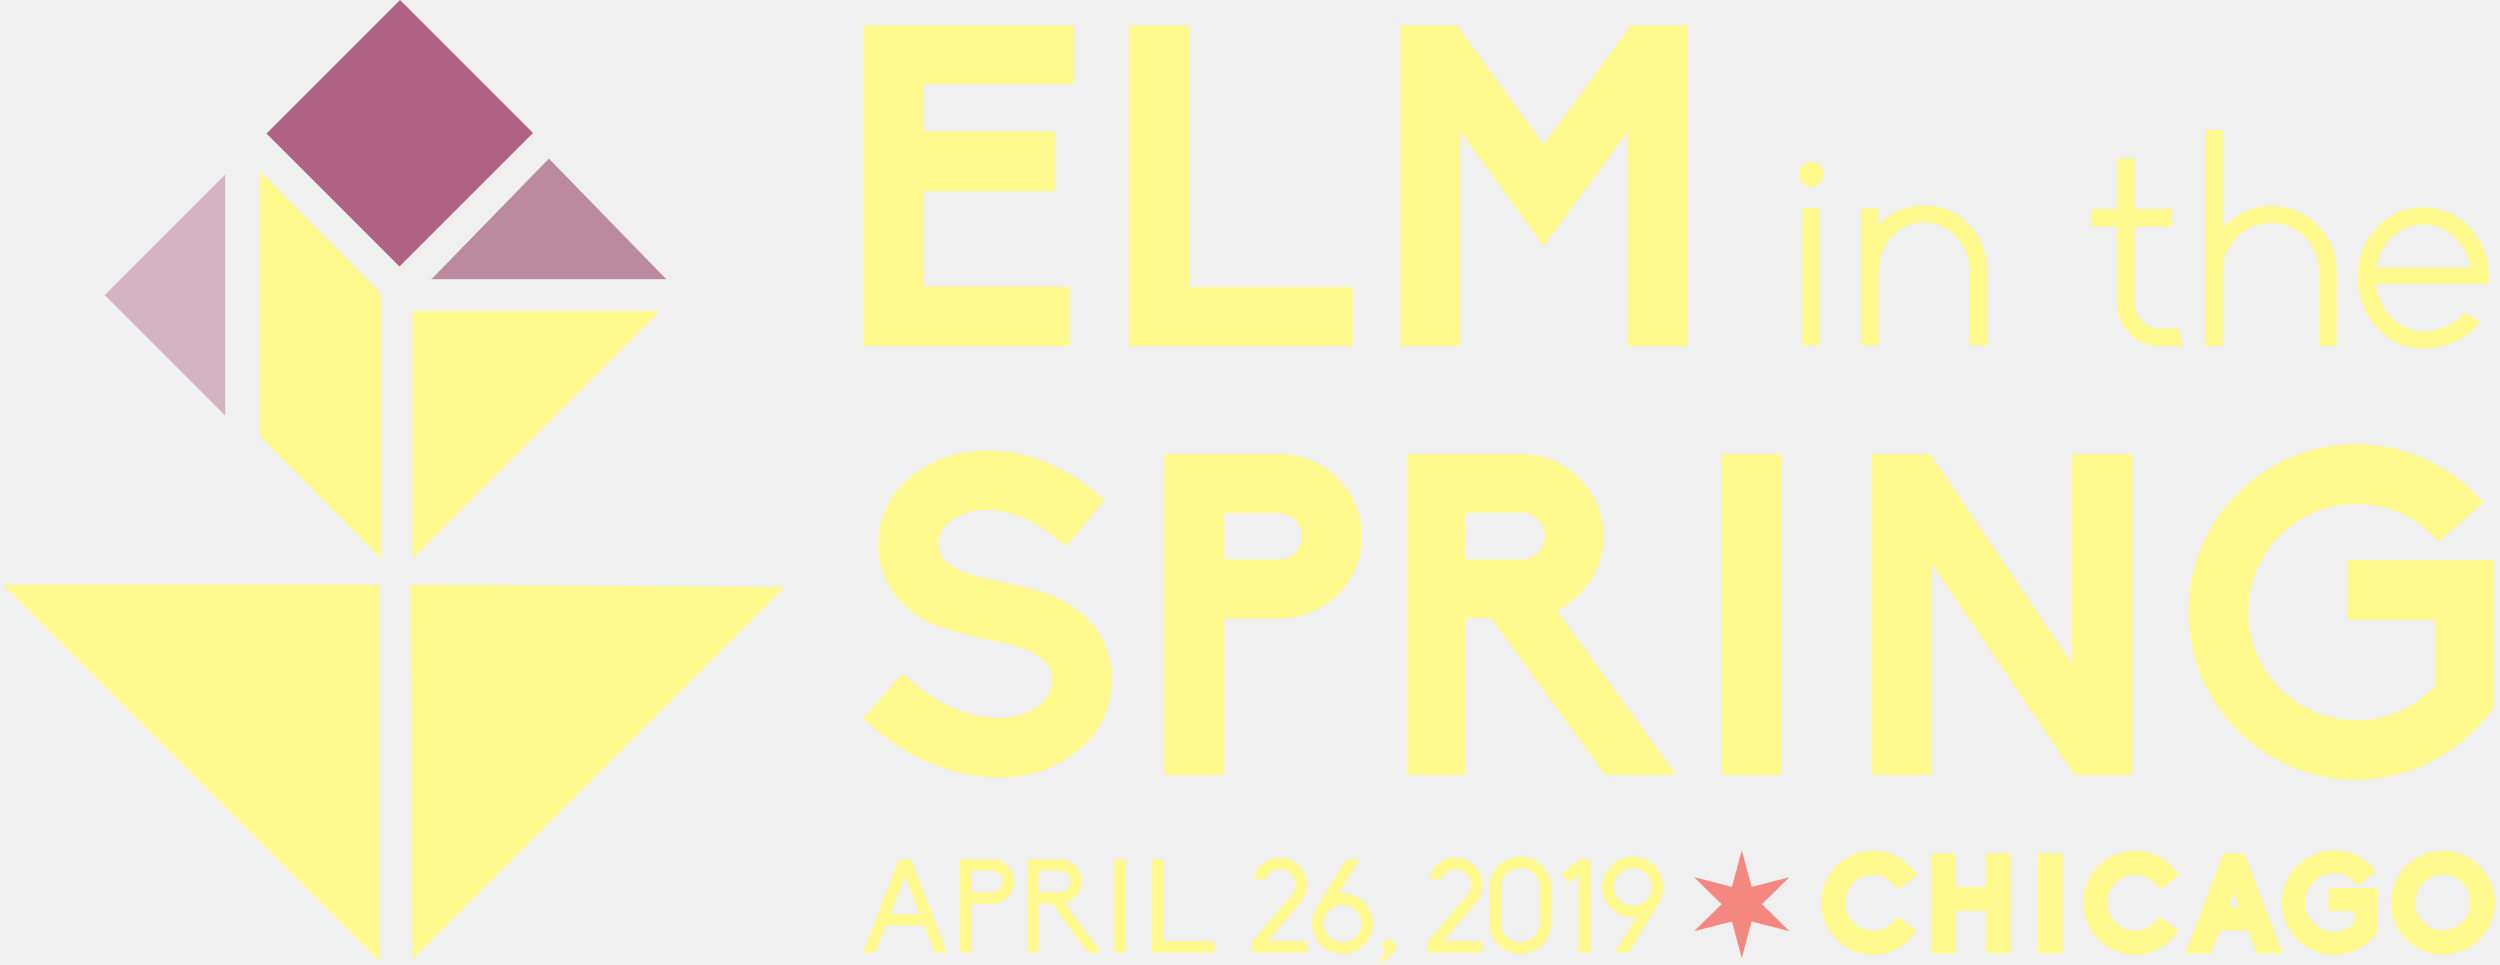
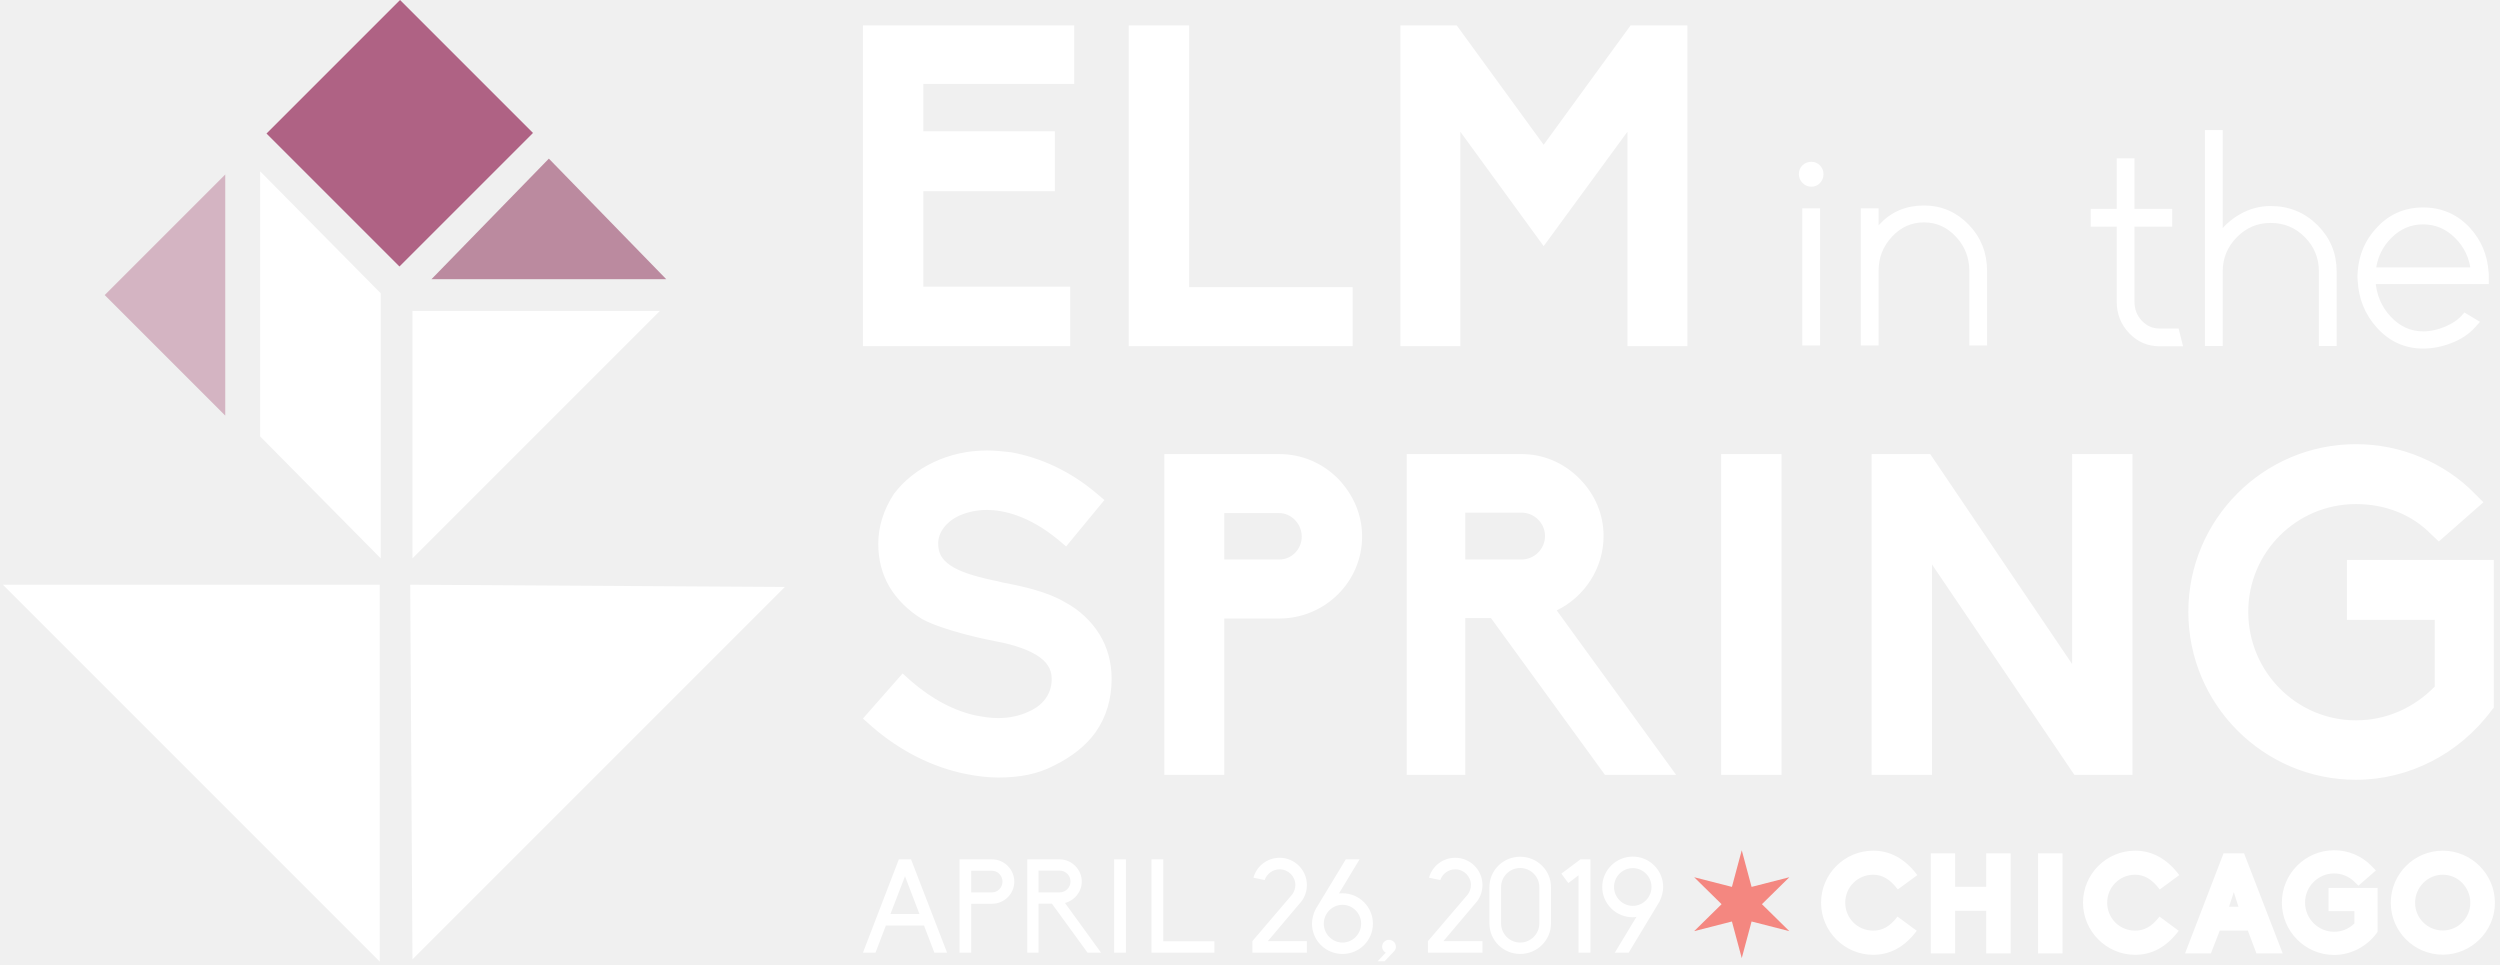
<svg xmlns="http://www.w3.org/2000/svg" viewBox="0 0 394 152" version="1.1">
  <defs />
  <g id="Page-4" stroke="none" stroke-width="1" fill="none" fill-rule="evenodd">
    <g id="Group">
      <g id="Group-5" transform="translate(136, 4)">
-         <path d="M148.54,49.945 L148.54,29.335 L150.34,29.335 L150.34,49.945 L148.54,49.945 Z M149.485,22 C149.875,22 150.205,22.143 150.475,22.427 C150.745,22.712 150.88,23.05 150.88,23.44 C150.88,23.86 150.745,24.213 150.475,24.497 C150.205,24.782 149.875,24.925 149.485,24.925 C149.065,24.925 148.713,24.775 148.428,24.475 C148.143,24.175 148,23.83 148,23.44 C148,23.02 148.143,22.675 148.428,22.405 C148.713,22.135 149.065,22 149.485,22 Z M176.665,38.695 L176.665,49.945 L174.865,49.945 L174.865,38.695 C174.865,36.475 174.115,34.563 172.615,32.958 C171.115,31.352 169.315,30.55 167.215,30.55 C165.115,30.55 163.315,31.352 161.815,32.958 C160.315,34.563 159.565,36.475 159.565,38.695 L159.565,49.945 L157.765,49.945 L157.765,29.335 L159.565,29.335 L159.565,33.16 C159.655,33.07 159.805,32.845 160.015,32.485 C160.225,32.125 160.405,31.87 160.555,31.72 C162.295,29.83 164.515,28.885 167.215,28.885 C169.825,28.885 172.053,29.838 173.898,31.742 C175.743,33.647 176.665,35.965 176.665,38.695 Z" id="in" stroke="#fff98e" fill="#fff98e" />
-         <path d="M32.66,50.552 L0,50.552 L0,0 L33.299,0 L33.299,9.23 L9.514,9.23 L9.514,16.685 L30.246,16.685 L30.246,26.128 L9.514,26.128 L9.514,41.18 L32.66,41.18 L32.66,50.552 Z M77.177,50.552 L41.89,50.552 L41.89,0 L51.404,0 L51.404,41.251 L77.177,41.251 L77.177,50.552 Z M129.93,50.552 L120.487,50.552 L120.487,16.756 L107.281,34.79 L94.146,16.756 L94.146,50.552 L84.703,50.552 L84.703,0 L93.578,0 L107.281,18.815 L120.984,0 L129.93,0 L129.93,50.552 Z" id="ELM" fill="#fff98e" />
-         <path d="M21.3,118.54 C19.667,118.54 17.963,118.327 16.188,117.972 C10.934,116.907 5.822,114.351 1.349,110.446 L0,109.239 L6.248,102.139 L7.597,103.346 C10.863,106.186 14.484,108.103 18.034,108.813 L18.105,108.813 C19.17,109.026 20.235,109.168 21.3,109.168 C23.075,109.168 24.708,108.813 26.057,108.174 C27.761,107.464 29.749,105.902 29.749,102.991 C29.749,101.429 28.968,100.222 27.335,99.228 C25.347,98.021 22.649,97.382 20.732,97.027 C19.88,96.885 12.638,95.394 9.301,93.548 C7.1,92.199 5.396,90.495 4.189,88.507 C2.982,86.448 2.414,84.176 2.414,81.691 C2.414,78.993 3.266,76.295 4.899,73.81 C6.461,71.751 8.591,70.047 11.147,68.84 C13.703,67.633 16.543,66.994 19.596,66.994 C20.803,66.994 22.081,67.136 23.359,67.278 C28.045,68.13 32.66,70.26 36.707,73.668 L38.056,74.804 L32.021,82.117 L30.672,80.981 C26.057,77.218 22.081,76.366 19.525,76.366 C17.892,76.366 16.401,76.721 15.123,77.289 C13.135,78.212 11.857,79.916 11.857,81.62 C11.857,83.182 12.425,84.176 13.774,85.099 C15.123,86.022 17.182,86.732 20.448,87.442 C20.874,87.513 21.442,87.655 22.01,87.797 C24.992,88.365 28.968,89.217 31.737,90.85 C34.151,92.128 35.997,93.903 37.275,95.962 C38.553,98.021 39.192,100.435 39.192,102.991 C39.192,106.186 38.34,109.026 36.636,111.44 C35.145,113.499 32.944,115.274 30.033,116.694 C27.548,117.972 24.779,118.54 21.3,118.54 Z M56.942,118.114 L47.499,118.114 L47.499,67.562 L65.604,67.562 C69.083,67.562 72.349,68.911 74.834,71.396 C77.248,73.881 78.668,77.076 78.668,80.555 C78.668,87.726 72.775,93.477 65.604,93.477 L56.942,93.477 L56.942,118.114 Z M56.942,84.176 L65.604,84.176 C67.592,84.176 69.154,82.543 69.154,80.555 C69.154,78.567 67.521,76.863 65.604,76.863 L56.942,76.863 L56.942,84.176 Z M128.155,118.114 L116.937,118.114 L98.974,93.406 L94.927,93.406 L94.927,118.114 L85.697,118.114 L85.697,67.562 L103.802,67.562 C107.21,67.562 110.405,68.911 112.89,71.396 C115.375,73.881 116.724,77.076 116.724,80.484 C116.724,85.525 113.742,90.069 109.34,92.199 L128.155,118.114 Z M94.927,84.176 L103.802,84.176 C105.79,84.176 107.494,82.543 107.494,80.484 C107.494,78.425 105.79,76.792 103.802,76.792 L94.927,76.792 L94.927,84.176 Z M144.769,118.114 L135.255,118.114 L135.255,67.562 L144.769,67.562 L144.769,118.114 Z M200.078,118.114 L190.919,118.114 L168.483,84.957 L168.483,118.114 L158.969,118.114 L158.969,67.562 L168.199,67.562 L190.564,100.648 L190.564,67.562 L200.078,67.562 L200.078,118.114 Z M235.294,118.895 C220.739,118.895 208.882,107.038 208.882,92.412 C208.882,77.857 220.739,66 235.294,66 C238.844,66 242.323,66.71 245.518,68.059 C248.713,69.408 251.624,71.325 254.038,73.81 L255.387,75.159 L248.358,81.336 L247.151,80.2 C244.098,77.076 239.909,75.443 235.294,75.443 C225.922,75.443 218.325,83.04 218.325,92.412 C218.325,101.855 225.922,109.523 235.294,109.523 C240.051,109.523 244.382,107.606 247.719,104.198 L247.719,93.69 L233.874,93.69 L233.874,84.247 L257.02,84.247 L257.02,107.535 L256.665,107.961 C251.553,114.848 243.601,118.895 235.294,118.895 Z" id="SPRING" fill="#fff98e" />
-         <path d="M206.96,48.275 L207.41,50.075 L204.35,50.075 C202.61,50.075 201.132,49.437 199.917,48.163 C198.702,46.888 198.095,45.35 198.095,43.55 L198.095,31.22 L194,31.22 L194,29.42 L198.095,29.42 L198.095,21.455 L199.895,21.455 L199.895,29.42 L205.835,29.42 L205.835,31.22 L199.895,31.22 L199.895,43.55 C199.895,44.87 200.33,45.988 201.2,46.903 C202.07,47.817 203.12,48.275 204.35,48.275 L206.96,48.275 Z M221.855,28.97 C224.615,28.97 226.955,29.923 228.875,31.828 C230.795,33.732 231.755,36.05 231.755,38.78 L231.755,50.03 L229.955,50.03 L229.955,38.78 C229.955,36.53 229.167,34.61 227.593,33.02 C226.018,31.43 224.105,30.635 221.855,30.635 C219.635,30.635 217.738,31.437 216.162,33.042 C214.588,34.648 213.8,36.56 213.8,38.78 L213.8,50.03 L212,50.03 L212,17 L213.8,17 L213.8,33.38 C214.7,32.06 215.863,30.995 217.287,30.185 C218.713,29.375 220.235,28.97 221.855,28.97 Z M255.74,40.265 L237.875,40.265 C238.025,42.605 238.873,44.6 240.417,46.25 C241.963,47.9 243.785,48.725 245.885,48.725 C247.085,48.725 248.308,48.463 249.553,47.938 C250.798,47.412 251.78,46.73 252.5,45.89 L254.075,46.835 L253.67,47.285 C252.77,48.275 251.6,49.048 250.16,49.602 C248.72,50.157 247.295,50.435 245.885,50.435 C243.125,50.435 240.8,49.37 238.91,47.24 C237.17,45.29 236.225,42.965 236.075,40.265 C236.075,40.205 236.067,40.108 236.053,39.972 C236.037,39.837 236.03,39.725 236.03,39.635 C236.03,39.545 236.037,39.41 236.053,39.23 C236.067,39.05 236.075,38.915 236.075,38.825 C236.255,36.275 237.2,34.085 238.91,32.255 C240.77,30.215 243.095,29.195 245.885,29.195 C248.675,29.195 251.015,30.215 252.905,32.255 C254.585,34.115 255.515,36.305 255.695,38.825 C255.725,39.005 255.74,39.275 255.74,39.635 L255.74,40.265 Z M237.92,38.645 L253.895,38.645 C253.655,36.455 252.77,34.61 251.24,33.11 C249.71,31.61 247.925,30.86 245.885,30.86 C243.845,30.86 242.067,31.61 240.553,33.11 C239.037,34.61 238.16,36.455 237.92,38.645 Z" id="the" stroke="#fff98e" fill="#fff98e" />
-         <path d="M159.217,142.668 C160.59,142.668 161.808,142.093 163.048,140.454 L166.083,142.691 C164.111,145.326 161.786,146.478 159.217,146.478 C154.699,146.478 151,142.779 151,138.261 C151,133.743 154.699,130.066 159.217,130.066 C161.83,130.066 164.2,131.285 166.171,133.92 L163.093,136.179 C161.852,134.518 160.59,133.854 159.217,133.854 C156.758,133.854 154.809,135.825 154.809,138.261 C154.809,140.719 156.758,142.668 159.217,142.668 Z M177.023,146.256 L177.023,139.546 L172.129,139.546 L172.129,146.256 L168.297,146.256 L168.297,130.487 L172.129,130.487 L172.129,135.758 L177.023,135.758 L177.023,130.487 L180.877,130.487 L180.877,146.256 L177.023,146.256 Z M185.196,146.256 L185.196,130.487 L189.05,130.487 L189.05,146.256 L185.196,146.256 Z M200.5,142.668 C201.873,142.668 203.091,142.093 204.332,140.454 L207.366,142.691 C205.395,145.326 203.069,146.478 200.5,146.478 C195.982,146.478 192.283,142.779 192.283,138.261 C192.283,133.743 195.982,130.066 200.5,130.066 C203.113,130.066 205.483,131.285 207.454,133.92 L204.376,136.179 C203.136,134.518 201.873,133.854 200.5,133.854 C198.042,133.854 196.093,135.825 196.093,138.261 C196.093,140.719 198.042,142.668 200.5,142.668 Z M219.613,146.256 L218.262,142.668 L213.833,142.668 L212.438,146.256 L208.362,146.256 L214.431,130.487 L217.664,130.487 L223.755,146.256 L219.613,146.256 Z M216.779,138.903 L216.048,136.6 L215.295,138.903 L216.779,138.903 Z M231.861,146.5 C227.321,146.5 223.622,142.801 223.622,138.239 C223.622,133.699 227.321,130 231.861,130 C234.076,130 236.158,130.864 237.708,132.436 L238.439,133.189 L235.693,135.581 L235.05,134.961 C234.187,134.119 233.057,133.654 231.861,133.654 C229.336,133.654 227.277,135.714 227.277,138.239 C227.277,140.786 229.336,142.846 231.861,142.846 C233.079,142.846 234.187,142.381 235.05,141.539 L235.05,139.59 L230.975,139.59 L230.975,135.936 L238.705,135.936 L238.705,142.846 L238.528,143.111 C236.933,145.238 234.43,146.5 231.861,146.5 Z M248.981,130.066 C253.477,130.066 257.198,133.743 257.198,138.283 C257.198,142.779 253.477,146.456 248.981,146.456 C244.463,146.456 240.787,142.779 240.787,138.283 C240.787,133.743 244.463,130.066 248.981,130.066 Z M248.981,142.646 C251.395,142.646 253.322,140.675 253.322,138.283 C253.322,135.869 251.395,133.854 248.981,133.854 C246.567,133.854 244.618,135.869 244.618,138.283 C244.618,140.675 246.567,142.646 248.981,142.646 Z" id="CHICAGO" fill="#fff98e" />
-         <path d="M11.255,146.137 L9.623,141.862 L3.614,141.862 L1.982,146.137 L0,146.137 L5.658,131.434 L7.579,131.434 L13.258,146.137 L11.255,146.137 Z M8.901,140.045 L6.629,134.098 L4.337,140.045 L8.901,140.045 Z M15.22,146.137 L15.22,131.434 L20.341,131.434 C21.27,131.434 22.158,131.805 22.819,132.466 C23.48,133.127 23.852,134.015 23.852,134.944 C23.852,136.885 22.262,138.434 20.341,138.434 L17.058,138.434 L17.058,146.137 L15.22,146.137 Z M20.341,136.638 C21.25,136.638 21.993,135.874 21.993,134.944 C21.993,134.015 21.25,133.23 20.341,133.23 L17.058,133.23 L17.058,136.638 L20.341,136.638 Z M31.844,138.31 L37.523,146.137 L35.395,146.137 L29.778,138.414 L27.672,138.414 L27.672,146.137 L25.896,146.137 L25.896,131.434 L30.997,131.434 C31.926,131.434 32.793,131.805 33.454,132.466 C34.115,133.127 34.487,133.994 34.487,134.924 C34.487,136.555 33.351,137.918 31.844,138.31 Z M27.672,133.21 L27.672,136.638 L30.997,136.638 C31.947,136.638 32.711,135.874 32.711,134.924 C32.711,133.974 31.947,133.21 30.997,133.21 L27.672,133.21 Z M39.588,146.137 L39.588,131.434 L41.446,131.434 L41.446,146.137 L39.588,146.137 Z M45.473,146.137 L45.473,131.434 L47.332,131.434 L47.332,144.34 L55.385,144.34 L55.385,146.137 L45.473,146.137 Z M69.139,138.021 L63.811,144.32 L69.965,144.32 L69.965,146.137 L61.374,146.137 L61.374,144.32 L67.652,136.968 C67.962,136.534 68.148,136.018 68.148,135.481 C68.148,134.118 67.033,133.003 65.67,133.003 C64.575,133.003 63.646,133.726 63.315,134.696 L61.539,134.325 C62.035,132.508 63.708,131.186 65.67,131.186 C68.044,131.186 69.965,133.106 69.965,135.481 C69.965,136.411 69.676,137.278 69.139,138.021 Z M75.582,136.782 C78.225,136.782 80.373,138.93 80.373,141.573 C80.373,144.217 78.225,146.344 75.582,146.344 C72.918,146.344 70.77,144.217 70.77,141.573 C70.77,140.768 70.997,139.942 71.369,139.24 L76.098,131.434 L78.267,131.434 L75.024,136.803 C75.21,136.782 75.396,136.782 75.582,136.782 Z M75.582,144.547 C77.193,144.547 78.514,143.184 78.514,141.573 C78.514,139.942 77.193,138.599 75.582,138.599 C73.951,138.599 72.629,139.942 72.629,141.573 C72.629,143.184 73.951,144.547 75.582,144.547 Z M82.211,147.5 L81.116,147.5 L82.397,146.137 C81.922,145.889 81.695,145.311 81.901,144.795 C82.066,144.382 82.459,144.113 82.913,144.113 C83.037,144.113 83.181,144.134 83.305,144.196 C83.574,144.299 83.801,144.506 83.904,144.774 C84.131,145.373 83.884,145.745 83.698,145.931 C83.636,146.013 82.211,147.5 82.211,147.5 Z M96.811,138.021 L91.483,144.32 L97.637,144.32 L97.637,146.137 L89.046,146.137 L89.046,144.32 L95.324,136.968 C95.634,136.534 95.82,136.018 95.82,135.481 C95.82,134.118 94.705,133.003 93.342,133.003 C92.247,133.003 91.318,133.726 90.987,134.696 L89.212,134.325 C89.707,132.508 91.38,131.186 93.342,131.186 C95.717,131.186 97.637,133.106 97.637,135.481 C97.637,136.411 97.348,137.278 96.811,138.021 Z M103.584,131.021 C106.248,131.021 108.437,133.148 108.437,135.812 L108.437,141.532 C108.437,144.196 106.248,146.344 103.584,146.344 C100.9,146.344 98.732,144.196 98.732,141.532 L98.732,135.812 C98.732,133.148 100.9,131.021 103.584,131.021 Z M106.599,141.532 L106.599,135.812 C106.599,134.16 105.237,132.797 103.584,132.797 C101.912,132.797 100.569,134.16 100.569,135.812 L100.569,141.532 C100.569,143.184 101.912,144.547 103.584,144.547 C105.237,144.547 106.599,143.184 106.599,141.532 Z M114.653,146.137 L112.774,146.137 L112.774,133.953 L111.163,135.171 L110.069,133.685 L113.084,131.434 L114.653,131.434 L114.653,146.137 Z M121.324,131 C123.967,131 126.115,133.148 126.115,135.791 C126.115,136.576 125.887,137.381 125.536,138.083 L125.516,138.125 L120.683,146.137 L118.494,146.137 L121.902,140.499 C121.716,140.541 121.509,140.561 121.324,140.561 C118.68,140.561 116.512,138.434 116.512,135.791 C116.512,133.148 118.68,131 121.324,131 Z M121.324,138.765 C122.955,138.765 124.277,137.402 124.277,135.791 C124.277,134.16 122.955,132.817 121.324,132.817 C119.692,132.817 118.37,134.16 118.37,135.791 C118.37,137.402 119.692,138.765 121.324,138.765 Z" id="APRIL-26,-2019" fill="#fff98e" />
+         <path d="M148.54,49.945 L148.54,29.335 L150.34,29.335 L150.34,49.945 L148.54,49.945 Z M149.485,22 C149.875,22 150.205,22.143 150.475,22.427 C150.745,22.712 150.88,23.05 150.88,23.44 C150.88,23.86 150.745,24.213 150.475,24.497 C150.205,24.782 149.875,24.925 149.485,24.925 C149.065,24.925 148.713,24.775 148.428,24.475 C148.143,24.175 148,23.83 148,23.44 C148,23.02 148.143,22.675 148.428,22.405 C148.713,22.135 149.065,22 149.485,22 Z M176.665,38.695 L176.665,49.945 L174.865,49.945 L174.865,38.695 C174.865,36.475 174.115,34.563 172.615,32.958 C171.115,31.352 169.315,30.55 167.215,30.55 C165.115,30.55 163.315,31.352 161.815,32.958 C160.315,34.563 159.565,36.475 159.565,38.695 L159.565,49.945 L157.765,49.945 L157.765,29.335 L159.565,29.335 L159.565,33.16 C159.655,33.07 159.805,32.845 160.015,32.485 C160.225,32.125 160.405,31.87 160.555,31.72 C162.295,29.83 164.515,28.885 167.215,28.885 C169.825,28.885 172.053,29.838 173.898,31.742 C175.743,33.647 176.665,35.965 176.665,38.695 Z" id="in" stroke="#fff" fill="#fff" />
+         <path d="M32.66,50.552 L0,50.552 L0,0 L33.299,0 L33.299,9.23 L9.514,9.23 L9.514,16.685 L30.246,16.685 L30.246,26.128 L9.514,26.128 L9.514,41.18 L32.66,41.18 L32.66,50.552 Z M77.177,50.552 L41.89,50.552 L41.89,0 L51.404,0 L51.404,41.251 L77.177,41.251 L77.177,50.552 Z M129.93,50.552 L120.487,50.552 L120.487,16.756 L107.281,34.79 L94.146,16.756 L94.146,50.552 L84.703,50.552 L84.703,0 L93.578,0 L107.281,18.815 L120.984,0 L129.93,0 L129.93,50.552 Z" id="ELM" fill="#fff" />
+         <path d="M21.3,118.54 C19.667,118.54 17.963,118.327 16.188,117.972 C10.934,116.907 5.822,114.351 1.349,110.446 L0,109.239 L6.248,102.139 L7.597,103.346 C10.863,106.186 14.484,108.103 18.034,108.813 L18.105,108.813 C19.17,109.026 20.235,109.168 21.3,109.168 C23.075,109.168 24.708,108.813 26.057,108.174 C27.761,107.464 29.749,105.902 29.749,102.991 C29.749,101.429 28.968,100.222 27.335,99.228 C25.347,98.021 22.649,97.382 20.732,97.027 C19.88,96.885 12.638,95.394 9.301,93.548 C7.1,92.199 5.396,90.495 4.189,88.507 C2.982,86.448 2.414,84.176 2.414,81.691 C2.414,78.993 3.266,76.295 4.899,73.81 C6.461,71.751 8.591,70.047 11.147,68.84 C13.703,67.633 16.543,66.994 19.596,66.994 C20.803,66.994 22.081,67.136 23.359,67.278 C28.045,68.13 32.66,70.26 36.707,73.668 L38.056,74.804 L32.021,82.117 L30.672,80.981 C26.057,77.218 22.081,76.366 19.525,76.366 C17.892,76.366 16.401,76.721 15.123,77.289 C13.135,78.212 11.857,79.916 11.857,81.62 C11.857,83.182 12.425,84.176 13.774,85.099 C15.123,86.022 17.182,86.732 20.448,87.442 C20.874,87.513 21.442,87.655 22.01,87.797 C24.992,88.365 28.968,89.217 31.737,90.85 C34.151,92.128 35.997,93.903 37.275,95.962 C38.553,98.021 39.192,100.435 39.192,102.991 C39.192,106.186 38.34,109.026 36.636,111.44 C35.145,113.499 32.944,115.274 30.033,116.694 C27.548,117.972 24.779,118.54 21.3,118.54 Z M56.942,118.114 L47.499,118.114 L47.499,67.562 L65.604,67.562 C69.083,67.562 72.349,68.911 74.834,71.396 C77.248,73.881 78.668,77.076 78.668,80.555 C78.668,87.726 72.775,93.477 65.604,93.477 L56.942,93.477 L56.942,118.114 Z M56.942,84.176 L65.604,84.176 C67.592,84.176 69.154,82.543 69.154,80.555 C69.154,78.567 67.521,76.863 65.604,76.863 L56.942,76.863 L56.942,84.176 Z M128.155,118.114 L116.937,118.114 L98.974,93.406 L94.927,93.406 L94.927,118.114 L85.697,118.114 L85.697,67.562 L103.802,67.562 C107.21,67.562 110.405,68.911 112.89,71.396 C115.375,73.881 116.724,77.076 116.724,80.484 C116.724,85.525 113.742,90.069 109.34,92.199 L128.155,118.114 Z M94.927,84.176 L103.802,84.176 C105.79,84.176 107.494,82.543 107.494,80.484 C107.494,78.425 105.79,76.792 103.802,76.792 L94.927,76.792 L94.927,84.176 Z M144.769,118.114 L135.255,118.114 L135.255,67.562 L144.769,67.562 L144.769,118.114 Z M200.078,118.114 L190.919,118.114 L168.483,84.957 L168.483,118.114 L158.969,118.114 L158.969,67.562 L168.199,67.562 L190.564,100.648 L190.564,67.562 L200.078,67.562 L200.078,118.114 Z M235.294,118.895 C220.739,118.895 208.882,107.038 208.882,92.412 C208.882,77.857 220.739,66 235.294,66 C238.844,66 242.323,66.71 245.518,68.059 C248.713,69.408 251.624,71.325 254.038,73.81 L255.387,75.159 L248.358,81.336 L247.151,80.2 C244.098,77.076 239.909,75.443 235.294,75.443 C225.922,75.443 218.325,83.04 218.325,92.412 C218.325,101.855 225.922,109.523 235.294,109.523 C240.051,109.523 244.382,107.606 247.719,104.198 L247.719,93.69 L233.874,93.69 L233.874,84.247 L257.02,84.247 L257.02,107.535 L256.665,107.961 C251.553,114.848 243.601,118.895 235.294,118.895 Z" id="SPRING" fill="#fff" />
+         <path d="M206.96,48.275 L207.41,50.075 L204.35,50.075 C202.61,50.075 201.132,49.437 199.917,48.163 C198.702,46.888 198.095,45.35 198.095,43.55 L198.095,31.22 L194,31.22 L194,29.42 L198.095,29.42 L198.095,21.455 L199.895,21.455 L199.895,29.42 L205.835,29.42 L205.835,31.22 L199.895,31.22 L199.895,43.55 C199.895,44.87 200.33,45.988 201.2,46.903 C202.07,47.817 203.12,48.275 204.35,48.275 L206.96,48.275 Z M221.855,28.97 C224.615,28.97 226.955,29.923 228.875,31.828 C230.795,33.732 231.755,36.05 231.755,38.78 L231.755,50.03 L229.955,50.03 L229.955,38.78 C229.955,36.53 229.167,34.61 227.593,33.02 C226.018,31.43 224.105,30.635 221.855,30.635 C219.635,30.635 217.738,31.437 216.162,33.042 C214.588,34.648 213.8,36.56 213.8,38.78 L213.8,50.03 L212,50.03 L212,17 L213.8,17 L213.8,33.38 C214.7,32.06 215.863,30.995 217.287,30.185 C218.713,29.375 220.235,28.97 221.855,28.97 Z M255.74,40.265 L237.875,40.265 C238.025,42.605 238.873,44.6 240.417,46.25 C241.963,47.9 243.785,48.725 245.885,48.725 C247.085,48.725 248.308,48.463 249.553,47.938 C250.798,47.412 251.78,46.73 252.5,45.89 L254.075,46.835 L253.67,47.285 C252.77,48.275 251.6,49.048 250.16,49.602 C248.72,50.157 247.295,50.435 245.885,50.435 C243.125,50.435 240.8,49.37 238.91,47.24 C237.17,45.29 236.225,42.965 236.075,40.265 C236.075,40.205 236.067,40.108 236.053,39.972 C236.037,39.837 236.03,39.725 236.03,39.635 C236.03,39.545 236.037,39.41 236.053,39.23 C236.067,39.05 236.075,38.915 236.075,38.825 C236.255,36.275 237.2,34.085 238.91,32.255 C240.77,30.215 243.095,29.195 245.885,29.195 C248.675,29.195 251.015,30.215 252.905,32.255 C254.585,34.115 255.515,36.305 255.695,38.825 C255.725,39.005 255.74,39.275 255.74,39.635 L255.74,40.265 Z M237.92,38.645 L253.895,38.645 C253.655,36.455 252.77,34.61 251.24,33.11 C249.71,31.61 247.925,30.86 245.885,30.86 C243.845,30.86 242.067,31.61 240.553,33.11 C239.037,34.61 238.16,36.455 237.92,38.645 Z" id="the" stroke="#fff" fill="#fff" />
+         <path d="M159.217,142.668 C160.59,142.668 161.808,142.093 163.048,140.454 L166.083,142.691 C164.111,145.326 161.786,146.478 159.217,146.478 C154.699,146.478 151,142.779 151,138.261 C151,133.743 154.699,130.066 159.217,130.066 C161.83,130.066 164.2,131.285 166.171,133.92 L163.093,136.179 C161.852,134.518 160.59,133.854 159.217,133.854 C156.758,133.854 154.809,135.825 154.809,138.261 C154.809,140.719 156.758,142.668 159.217,142.668 Z M177.023,146.256 L177.023,139.546 L172.129,139.546 L172.129,146.256 L168.297,146.256 L168.297,130.487 L172.129,130.487 L172.129,135.758 L177.023,135.758 L177.023,130.487 L180.877,130.487 L180.877,146.256 L177.023,146.256 Z M185.196,146.256 L185.196,130.487 L189.05,130.487 L189.05,146.256 L185.196,146.256 Z M200.5,142.668 C201.873,142.668 203.091,142.093 204.332,140.454 L207.366,142.691 C205.395,145.326 203.069,146.478 200.5,146.478 C195.982,146.478 192.283,142.779 192.283,138.261 C192.283,133.743 195.982,130.066 200.5,130.066 C203.113,130.066 205.483,131.285 207.454,133.92 L204.376,136.179 C203.136,134.518 201.873,133.854 200.5,133.854 C198.042,133.854 196.093,135.825 196.093,138.261 C196.093,140.719 198.042,142.668 200.5,142.668 Z M219.613,146.256 L218.262,142.668 L213.833,142.668 L212.438,146.256 L208.362,146.256 L214.431,130.487 L217.664,130.487 L223.755,146.256 L219.613,146.256 Z M216.779,138.903 L216.048,136.6 L215.295,138.903 L216.779,138.903 Z M231.861,146.5 C227.321,146.5 223.622,142.801 223.622,138.239 C223.622,133.699 227.321,130 231.861,130 C234.076,130 236.158,130.864 237.708,132.436 L238.439,133.189 L235.693,135.581 L235.05,134.961 C234.187,134.119 233.057,133.654 231.861,133.654 C229.336,133.654 227.277,135.714 227.277,138.239 C227.277,140.786 229.336,142.846 231.861,142.846 C233.079,142.846 234.187,142.381 235.05,141.539 L235.05,139.59 L230.975,139.59 L230.975,135.936 L238.705,135.936 L238.705,142.846 L238.528,143.111 C236.933,145.238 234.43,146.5 231.861,146.5 Z M248.981,130.066 C253.477,130.066 257.198,133.743 257.198,138.283 C257.198,142.779 253.477,146.456 248.981,146.456 C244.463,146.456 240.787,142.779 240.787,138.283 C240.787,133.743 244.463,130.066 248.981,130.066 Z M248.981,142.646 C251.395,142.646 253.322,140.675 253.322,138.283 C253.322,135.869 251.395,133.854 248.981,133.854 C246.567,133.854 244.618,135.869 244.618,138.283 C244.618,140.675 246.567,142.646 248.981,142.646 Z" id="CHICAGO" fill="#fff" />
+         <path d="M11.255,146.137 L9.623,141.862 L3.614,141.862 L1.982,146.137 L0,146.137 L5.658,131.434 L7.579,131.434 L13.258,146.137 L11.255,146.137 Z M8.901,140.045 L6.629,134.098 L4.337,140.045 L8.901,140.045 Z M15.22,146.137 L15.22,131.434 L20.341,131.434 C21.27,131.434 22.158,131.805 22.819,132.466 C23.48,133.127 23.852,134.015 23.852,134.944 C23.852,136.885 22.262,138.434 20.341,138.434 L17.058,138.434 L17.058,146.137 L15.22,146.137 Z M20.341,136.638 C21.25,136.638 21.993,135.874 21.993,134.944 C21.993,134.015 21.25,133.23 20.341,133.23 L17.058,133.23 L17.058,136.638 L20.341,136.638 Z M31.844,138.31 L37.523,146.137 L35.395,146.137 L29.778,138.414 L27.672,138.414 L27.672,146.137 L25.896,146.137 L25.896,131.434 L30.997,131.434 C31.926,131.434 32.793,131.805 33.454,132.466 C34.115,133.127 34.487,133.994 34.487,134.924 C34.487,136.555 33.351,137.918 31.844,138.31 Z M27.672,133.21 L27.672,136.638 L30.997,136.638 C31.947,136.638 32.711,135.874 32.711,134.924 C32.711,133.974 31.947,133.21 30.997,133.21 L27.672,133.21 Z M39.588,146.137 L39.588,131.434 L41.446,131.434 L41.446,146.137 L39.588,146.137 Z M45.473,146.137 L45.473,131.434 L47.332,131.434 L47.332,144.34 L55.385,144.34 L55.385,146.137 L45.473,146.137 Z M69.139,138.021 L63.811,144.32 L69.965,144.32 L69.965,146.137 L61.374,146.137 L61.374,144.32 L67.652,136.968 C67.962,136.534 68.148,136.018 68.148,135.481 C68.148,134.118 67.033,133.003 65.67,133.003 C64.575,133.003 63.646,133.726 63.315,134.696 L61.539,134.325 C62.035,132.508 63.708,131.186 65.67,131.186 C68.044,131.186 69.965,133.106 69.965,135.481 C69.965,136.411 69.676,137.278 69.139,138.021 Z M75.582,136.782 C78.225,136.782 80.373,138.93 80.373,141.573 C80.373,144.217 78.225,146.344 75.582,146.344 C72.918,146.344 70.77,144.217 70.77,141.573 C70.77,140.768 70.997,139.942 71.369,139.24 L76.098,131.434 L78.267,131.434 L75.024,136.803 C75.21,136.782 75.396,136.782 75.582,136.782 Z M75.582,144.547 C77.193,144.547 78.514,143.184 78.514,141.573 C78.514,139.942 77.193,138.599 75.582,138.599 C73.951,138.599 72.629,139.942 72.629,141.573 C72.629,143.184 73.951,144.547 75.582,144.547 Z M82.211,147.5 L81.116,147.5 L82.397,146.137 C81.922,145.889 81.695,145.311 81.901,144.795 C82.066,144.382 82.459,144.113 82.913,144.113 C83.037,144.113 83.181,144.134 83.305,144.196 C83.574,144.299 83.801,144.506 83.904,144.774 C84.131,145.373 83.884,145.745 83.698,145.931 C83.636,146.013 82.211,147.5 82.211,147.5 Z M96.811,138.021 L91.483,144.32 L97.637,144.32 L97.637,146.137 L89.046,146.137 L89.046,144.32 L95.324,136.968 C95.634,136.534 95.82,136.018 95.82,135.481 C95.82,134.118 94.705,133.003 93.342,133.003 C92.247,133.003 91.318,133.726 90.987,134.696 L89.212,134.325 C89.707,132.508 91.38,131.186 93.342,131.186 C95.717,131.186 97.637,133.106 97.637,135.481 C97.637,136.411 97.348,137.278 96.811,138.021 Z M103.584,131.021 C106.248,131.021 108.437,133.148 108.437,135.812 L108.437,141.532 C108.437,144.196 106.248,146.344 103.584,146.344 C100.9,146.344 98.732,144.196 98.732,141.532 L98.732,135.812 C98.732,133.148 100.9,131.021 103.584,131.021 Z M106.599,141.532 L106.599,135.812 C106.599,134.16 105.237,132.797 103.584,132.797 C101.912,132.797 100.569,134.16 100.569,135.812 L100.569,141.532 C100.569,143.184 101.912,144.547 103.584,144.547 C105.237,144.547 106.599,143.184 106.599,141.532 Z M114.653,146.137 L112.774,146.137 L112.774,133.953 L111.163,135.171 L110.069,133.685 L113.084,131.434 L114.653,131.434 L114.653,146.137 Z M121.324,131 C123.967,131 126.115,133.148 126.115,135.791 C126.115,136.576 125.887,137.381 125.536,138.083 L125.516,138.125 L120.683,146.137 L118.494,146.137 L121.902,140.499 C121.716,140.541 121.509,140.561 121.324,140.561 C118.68,140.561 116.512,138.434 116.512,135.791 C116.512,133.148 118.68,131 121.324,131 Z M121.324,138.765 C122.955,138.765 124.277,137.402 124.277,135.791 C124.277,134.16 122.955,132.817 121.324,132.817 C119.692,132.817 118.37,134.16 118.37,135.791 C118.37,137.402 119.692,138.765 121.324,138.765 Z" id="APRIL-26,-2019" fill="#fff" />
        <polygon id="star" fill="#F48780" fill-rule="nonzero" points="138.5 130 140.049 135.774 146 134.25 141.679 138.5 146 142.75 140.049 141.226 138.5 147 136.951 141.226 131 142.75 135.321 138.5 131 134.25 136.951 135.774" />
      </g>
      <g id="Group-4" fill-rule="nonzero">
        <polygon id="small-triangle-middle" fill="#D4B4C2" transform="translate(26, 46.5) rotate(-270) translate(-26, -46.5) " points="26 56 45 37 7 37" />
-         <polygon id="parallelogram" fill="#fff98e" points="41 27 60 46.22 60 88 41 68.779" />
+         <polygon id="parallelogram" fill="#fff" points="41 27 60 46.22 60 88 41 68.779" />
        <polygon id="square" fill="#AF6284" points="63.048 0 84 20.952 62.952 42 42 21.048" />
-         <polygon id="medium-triangle-top-right" fill="#fff98e" transform="translate(84.5, 68.5) rotate(-90) translate(-84.5, -68.5) " points="104 88 104 49 65 49" />
-         <polygon id="large-triangle-left" fill="#fff98e" transform="translate(45, 107) rotate(-45) translate(-45, -107) " points="66 107 24 65 24 149" />
+         <polygon id="medium-triangle-top-right" fill="#fff" transform="translate(84.5, 68.5) rotate(-90) translate(-84.5, -68.5) " points="104 88 104 49 65 49" />
+         <polygon id="large-triangle-left" fill="#fff" transform="translate(45, 107) rotate(-45) translate(-45, -107) " points="66 107 24 65 24 149" />
        <polygon id="small-triangle-right" fill="#BB8A9F" transform="translate(86.5, 34.5) rotate(-270) translate(-86.5, -34.5) " points="77 34.5 96 53 96 16" />
-         <polygon id="large-triangle-bottom" fill="#fff98e" transform="translate(79.5, 107) rotate(-45) translate(-79.5, -107) " points="79.5 86 38 128 121 128" />
+         <polygon id="large-triangle-bottom" fill="#fff" transform="translate(79.5, 107) rotate(-45) translate(-79.5, -107) " points="79.5 86 38 128 121 128" />
      </g>
    </g>
  </g>
</svg>
